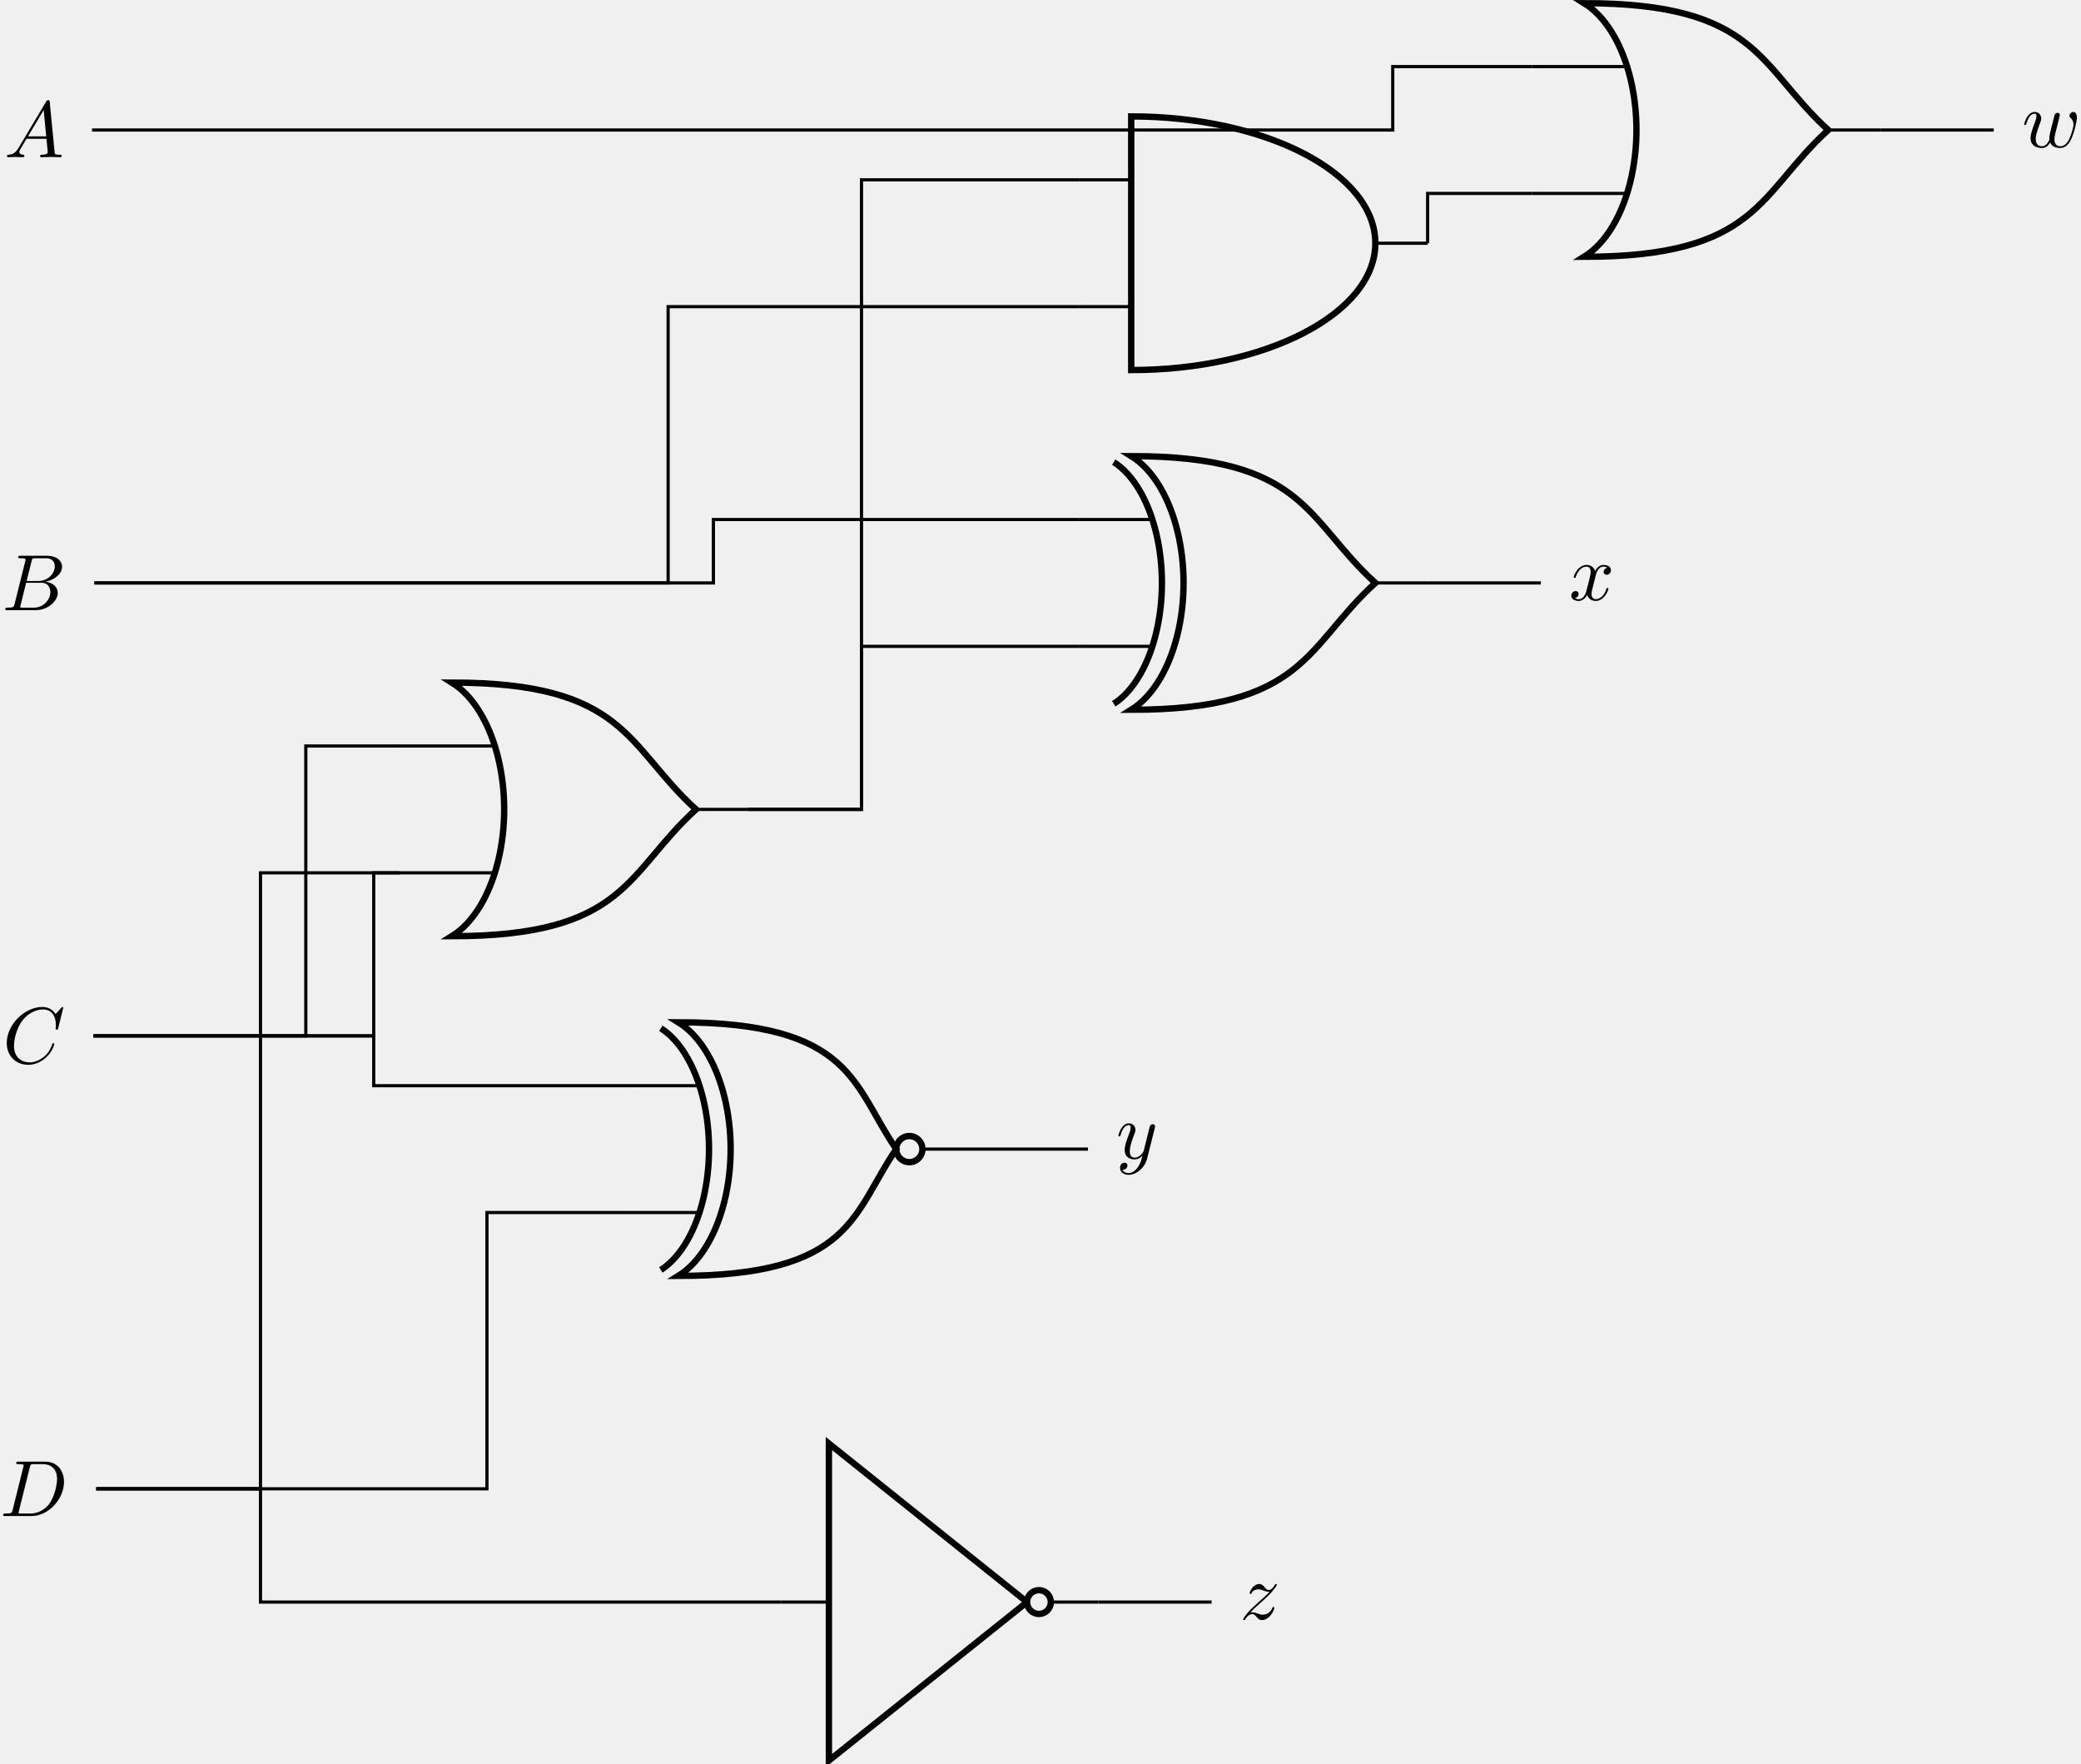
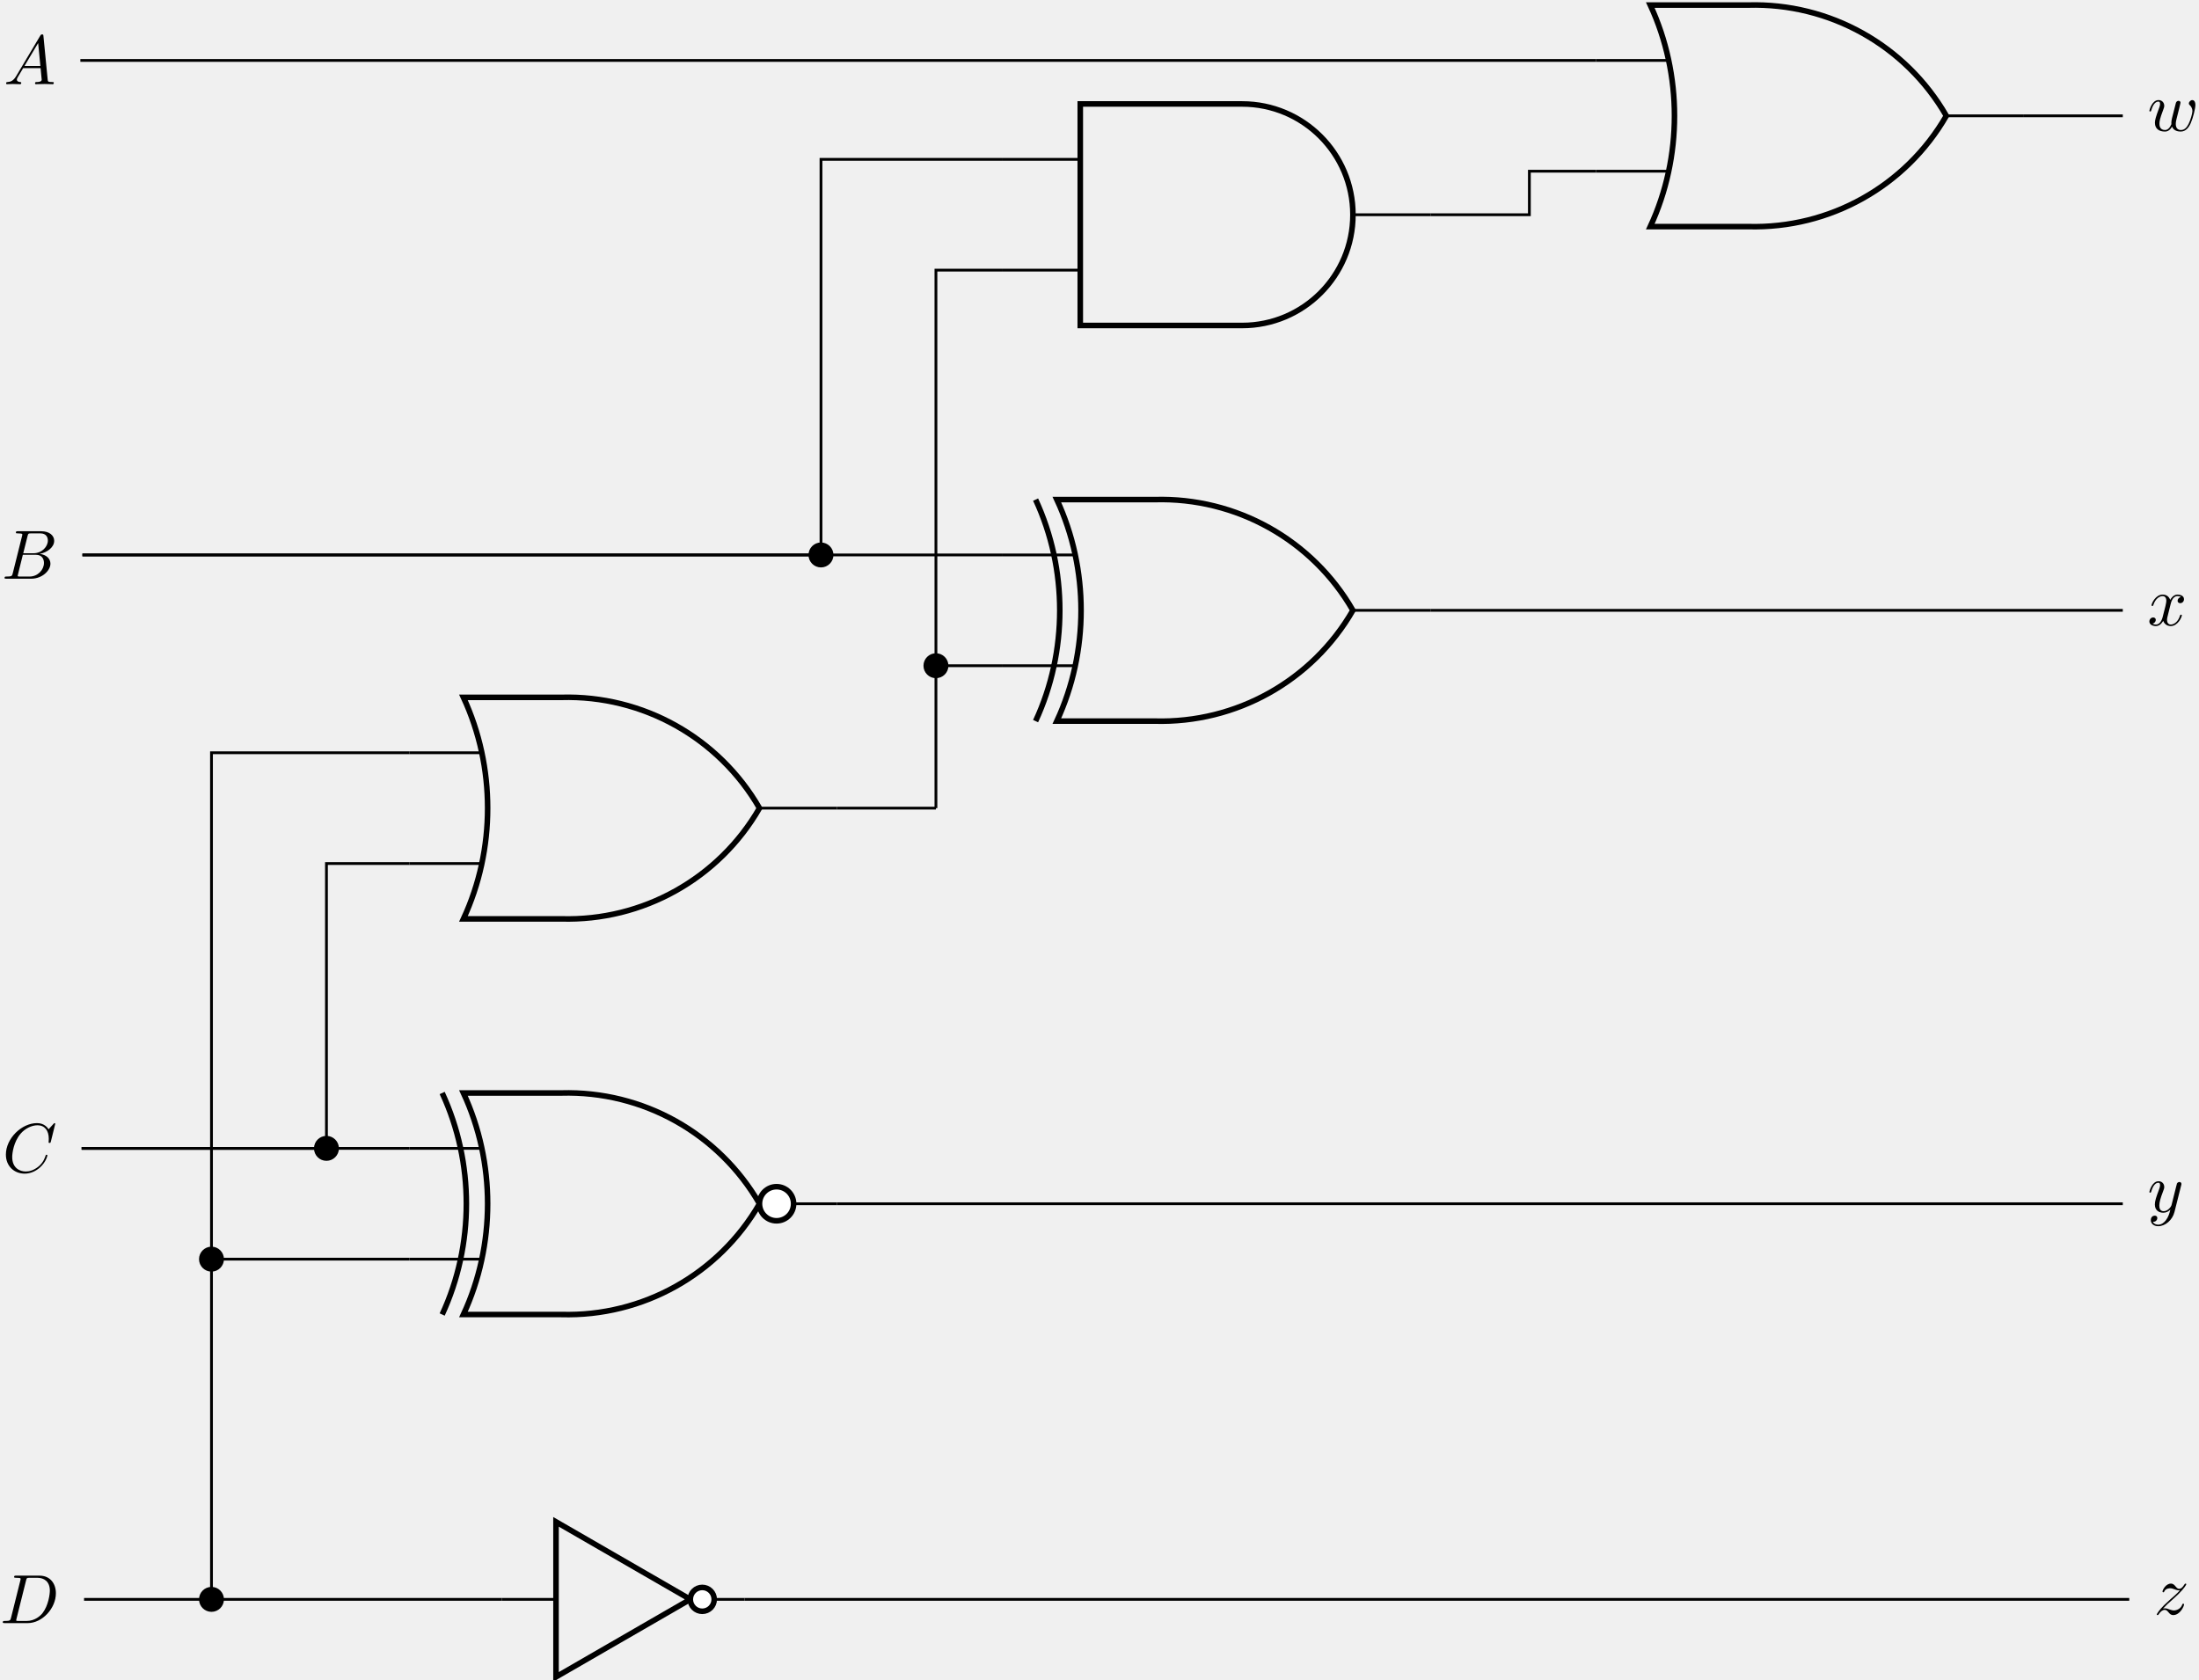
- <svg xmlns="http://www.w3.org/2000/svg" xmlns:xlink="http://www.w3.org/1999/xlink" version="1.1" width="260.496pt" height="220.77pt" viewBox="-58.717 -62.039 260.496 220.77">
+ <svg xmlns="http://www.w3.org/2000/svg" xmlns:xlink="http://www.w3.org/1999/xlink" version="1.1" width="315.126pt" height="240.711pt" viewBox="-58.717 -62.039 315.126 240.711">
  <defs>
    <path id="g0-65" d="M1.783-1.146C1.385-.478 .996-.339 .558-.309C.438-.299 .349-.299 .349-.11C.349-.05 .399 0 .478 0C.747 0 1.056-.03 1.335-.03C1.664-.03 2.012 0 2.331 0C2.391 0 2.521 0 2.521-.189C2.521-.299 2.431-.309 2.361-.309C2.132-.329 1.893-.408 1.893-.658C1.893-.777 1.953-.887 2.032-1.026L2.79-2.301H5.29C5.31-2.092 5.45-.737 5.45-.638C5.45-.339 4.932-.309 4.732-.309C4.593-.309 4.493-.309 4.493-.11C4.493 0 4.613 0 4.633 0C5.041 0 5.469-.03 5.878-.03C6.127-.03 6.755 0 7.004 0C7.064 0 7.183 0 7.183-.199C7.183-.309 7.083-.309 6.954-.309C6.336-.309 6.336-.379 6.306-.667L5.699-6.894C5.679-7.093 5.679-7.133 5.509-7.133C5.35-7.133 5.31-7.064 5.25-6.964L1.783-1.146ZM2.979-2.61L4.941-5.898L5.26-2.61H2.979Z" />
    <path id="g0-66" d="M1.594-.777C1.494-.389 1.474-.309 .687-.309C.518-.309 .418-.309 .418-.11C.418 0 .508 0 .687 0H4.244C5.818 0 6.994-1.176 6.994-2.152C6.994-2.869 6.416-3.447 5.45-3.557C6.486-3.746 7.532-4.483 7.532-5.43C7.532-6.167 6.874-6.804 5.679-6.804H2.331C2.142-6.804 2.042-6.804 2.042-6.605C2.042-6.496 2.132-6.496 2.321-6.496C2.341-6.496 2.531-6.496 2.7-6.476C2.879-6.456 2.969-6.446 2.969-6.316C2.969-6.276 2.959-6.247 2.929-6.127L1.594-.777ZM3.098-3.646L3.716-6.117C3.806-6.466 3.826-6.496 4.254-6.496H5.539C6.416-6.496 6.625-5.908 6.625-5.469C6.625-4.593 5.768-3.646 4.553-3.646H3.098ZM2.65-.309C2.511-.309 2.491-.309 2.431-.319C2.331-.329 2.301-.339 2.301-.418C2.301-.448 2.301-.468 2.351-.648L3.039-3.427H4.922C5.878-3.427 6.067-2.69 6.067-2.262C6.067-1.275 5.181-.309 4.005-.309H2.65Z" />
    <path id="g0-67" d="M7.572-6.924C7.572-6.954 7.552-7.024 7.462-7.024C7.432-7.024 7.422-7.014 7.313-6.904L6.615-6.137C6.526-6.276 6.067-7.024 4.961-7.024C2.74-7.024 .498-4.822 .498-2.511C.498-.867 1.674 .219 3.198 .219C4.065 .219 4.822-.179 5.35-.638C6.276-1.455 6.446-2.361 6.446-2.391C6.446-2.491 6.346-2.491 6.326-2.491C6.267-2.491 6.217-2.471 6.197-2.391C6.107-2.102 5.878-1.395 5.191-.817C4.503-.259 3.875-.09 3.357-.09C2.461-.09 1.405-.608 1.405-2.162C1.405-2.73 1.614-4.344 2.61-5.509C3.218-6.217 4.154-6.715 5.041-6.715C6.057-6.715 6.645-5.948 6.645-4.792C6.645-4.394 6.615-4.384 6.615-4.284S6.725-4.184 6.765-4.184C6.894-4.184 6.894-4.204 6.944-4.384L7.572-6.924Z" />
    <path id="g0-68" d="M1.584-.777C1.484-.389 1.465-.309 .677-.309C.508-.309 .399-.309 .399-.12C.399 0 .488 0 .677 0H3.975C6.047 0 8.01-2.102 8.01-4.284C8.01-5.689 7.163-6.804 5.669-6.804H2.321C2.132-6.804 2.022-6.804 2.022-6.615C2.022-6.496 2.112-6.496 2.311-6.496C2.441-6.496 2.62-6.486 2.74-6.476C2.899-6.456 2.959-6.426 2.959-6.316C2.959-6.276 2.949-6.247 2.919-6.127L1.584-.777ZM3.736-6.117C3.826-6.466 3.846-6.496 4.274-6.496H5.34C6.316-6.496 7.143-5.968 7.143-4.653C7.143-4.164 6.944-2.531 6.097-1.435C5.808-1.066 5.021-.309 3.796-.309H2.67C2.531-.309 2.511-.309 2.451-.319C2.351-.329 2.321-.339 2.321-.418C2.321-.448 2.321-.468 2.371-.648L3.736-6.117Z" />
    <path id="g0-119" d="M4.603-3.377C4.653-3.597 4.752-3.965 4.752-4.025C4.752-4.204 4.613-4.294 4.463-4.294C4.344-4.294 4.164-4.214 4.095-4.015C4.065-3.945 3.597-2.042 3.527-1.783C3.457-1.484 3.437-1.305 3.437-1.126C3.437-1.016 3.437-.996 3.447-.946C3.218-.418 2.919-.11 2.531-.11C1.733-.11 1.733-.847 1.733-1.016C1.733-1.335 1.783-1.724 2.252-2.949C2.361-3.248 2.421-3.387 2.421-3.587C2.421-4.035 2.092-4.403 1.604-4.403C.658-4.403 .289-2.959 .289-2.869C.289-2.77 .389-2.77 .408-2.77C.508-2.77 .518-2.79 .568-2.949C.837-3.875 1.225-4.184 1.574-4.184C1.664-4.184 1.823-4.174 1.823-3.856C1.823-3.606 1.714-3.328 1.644-3.158C1.205-1.983 1.086-1.524 1.086-1.146C1.086-.239 1.753 .11 2.501 .11C2.67 .11 3.138 .11 3.537-.588C3.796 .05 4.483 .11 4.782 .11C5.529 .11 5.968-.518 6.227-1.116C6.565-1.893 6.884-3.228 6.884-3.706C6.884-4.254 6.615-4.403 6.446-4.403C6.197-4.403 5.948-4.144 5.948-3.925C5.948-3.796 6.007-3.736 6.097-3.656C6.207-3.547 6.456-3.288 6.456-2.809C6.456-2.471 6.167-1.494 5.908-.986C5.649-.458 5.3-.11 4.812-.11C4.344-.11 4.075-.408 4.075-.976C4.075-1.255 4.144-1.564 4.184-1.704L4.603-3.377Z" />
    <path id="g0-120" d="M3.328-3.009C3.387-3.268 3.616-4.184 4.314-4.184C4.364-4.184 4.603-4.184 4.812-4.055C4.533-4.005 4.334-3.756 4.334-3.517C4.334-3.357 4.443-3.168 4.712-3.168C4.932-3.168 5.25-3.347 5.25-3.746C5.25-4.264 4.663-4.403 4.324-4.403C3.746-4.403 3.397-3.875 3.278-3.646C3.029-4.304 2.491-4.403 2.202-4.403C1.166-4.403 .598-3.118 .598-2.869C.598-2.77 .697-2.77 .717-2.77C.797-2.77 .827-2.79 .847-2.879C1.186-3.935 1.843-4.184 2.182-4.184C2.371-4.184 2.72-4.095 2.72-3.517C2.72-3.208 2.55-2.54 2.182-1.146C2.022-.528 1.674-.11 1.235-.11C1.176-.11 .946-.11 .737-.239C.986-.289 1.205-.498 1.205-.777C1.205-1.046 .986-1.126 .837-1.126C.538-1.126 .289-.867 .289-.548C.289-.09 .787 .11 1.225 .11C1.883 .11 2.242-.588 2.271-.648C2.391-.279 2.75 .11 3.347 .11C4.374 .11 4.941-1.176 4.941-1.425C4.941-1.524 4.852-1.524 4.822-1.524C4.732-1.524 4.712-1.484 4.692-1.415C4.364-.349 3.686-.11 3.367-.11C2.979-.11 2.819-.428 2.819-.767C2.819-.986 2.879-1.205 2.989-1.644L3.328-3.009Z" />
    <path id="g0-121" d="M4.842-3.796C4.882-3.935 4.882-3.955 4.882-4.025C4.882-4.204 4.742-4.294 4.593-4.294C4.493-4.294 4.334-4.234 4.244-4.085C4.224-4.035 4.144-3.726 4.105-3.547C4.035-3.288 3.965-3.019 3.905-2.75L3.457-.956C3.417-.807 2.989-.11 2.331-.11C1.823-.11 1.714-.548 1.714-.917C1.714-1.375 1.883-1.993 2.222-2.869C2.381-3.278 2.421-3.387 2.421-3.587C2.421-4.035 2.102-4.403 1.604-4.403C.658-4.403 .289-2.959 .289-2.869C.289-2.77 .389-2.77 .408-2.77C.508-2.77 .518-2.79 .568-2.949C.837-3.885 1.235-4.184 1.574-4.184C1.654-4.184 1.823-4.184 1.823-3.866C1.823-3.616 1.724-3.357 1.654-3.168C1.255-2.112 1.076-1.544 1.076-1.076C1.076-.189 1.704 .11 2.291 .11C2.68 .11 3.019-.06 3.298-.339C3.168 .179 3.049 .667 2.65 1.196C2.391 1.534 2.012 1.823 1.554 1.823C1.415 1.823 .966 1.793 .797 1.405C.956 1.405 1.086 1.405 1.225 1.285C1.325 1.196 1.425 1.066 1.425 .877C1.425 .568 1.156 .528 1.056 .528C.827 .528 .498 .687 .498 1.176C.498 1.674 .936 2.042 1.554 2.042C2.58 2.042 3.606 1.136 3.885 .01L4.842-3.796Z" />
    <path id="g0-122" d="M1.325-.827C1.863-1.405 2.152-1.654 2.511-1.963C2.511-1.973 3.128-2.501 3.487-2.859C4.433-3.786 4.653-4.264 4.653-4.304C4.653-4.403 4.563-4.403 4.543-4.403C4.473-4.403 4.443-4.384 4.394-4.294C4.095-3.816 3.885-3.656 3.646-3.656S3.288-3.806 3.138-3.975C2.949-4.204 2.78-4.403 2.451-4.403C1.704-4.403 1.245-3.477 1.245-3.268C1.245-3.218 1.275-3.158 1.365-3.158S1.474-3.208 1.494-3.268C1.684-3.726 2.262-3.736 2.341-3.736C2.55-3.736 2.74-3.666 2.969-3.587C3.367-3.437 3.477-3.437 3.736-3.437C3.377-3.009 2.54-2.291 2.351-2.132L1.455-1.295C.777-.628 .428-.06 .428 .01C.428 .11 .528 .11 .548 .11C.628 .11 .648 .09 .707-.02C.936-.369 1.235-.638 1.554-.638C1.783-.638 1.883-.548 2.132-.259C2.301-.05 2.481 .11 2.77 .11C3.756 .11 4.334-1.156 4.334-1.425C4.334-1.474 4.294-1.524 4.214-1.524C4.125-1.524 4.105-1.465 4.075-1.395C3.846-.747 3.208-.558 2.879-.558C2.68-.558 2.501-.618 2.291-.687C1.953-.817 1.803-.857 1.594-.857C1.574-.857 1.415-.857 1.325-.827Z" />
  </defs>
  <g id="page1">
-     <g transform="matrix(1 0 0 1 -3.736 -166.6769)">
-       <use x="-54.454" y="124.314" xlink:href="#g0-65" />
+     <path d="M20.961 167.16H13.184" stroke="#000" fill="none" stroke-width=".399" />
+     <path d="M20.961 156.051L40.207 167.16L20.961 178.273Z" stroke="#000" fill="none" stroke-width=".797" />
+     <path d="M43.633 167.16H47.988" stroke="#000" fill="none" stroke-width=".399" stroke-miterlimit="10" />
+     <path d="M43.633 167.16C43.633 166.215 42.863 165.449 41.922 165.449C40.977 165.449 40.207 166.215 40.207 167.16C40.207 168.105 40.977 168.871 41.922 168.871C42.863 168.871 43.633 168.105 43.633 167.16Z" fill="#fff" />
+     <path d="M43.633 167.16C43.633 166.215 42.863 165.449 41.922 165.449C40.977 165.449 40.207 166.215 40.207 167.16C40.207 168.105 40.977 168.871 41.922 168.871C42.863 168.871 43.633 168.105 43.633 167.16Z" stroke="#000" fill="none" stroke-width=".797" stroke-miterlimit="10" />
+     <path d="M10.102 102.531H-.062" stroke="#000" fill="none" stroke-width=".399" stroke-miterlimit="10" />
+     <path d="M10.102 118.406H-.062" stroke="#000" fill="none" stroke-width=".399" stroke-miterlimit="10" />
+     <path d="M11.047 94.594H21.73C33.391 94.266 44.293 100.363 50.121 110.465C44.293 120.57 33.387 126.668 21.73 126.34H7.695C12.32 116.371 12.32 104.562 7.695 94.594Z" stroke="#000" fill="none" stroke-width=".797" stroke-miterlimit="10" />
+     <path d="M4.648 126.34C9.273 116.371 9.273 104.562 4.648 94.594" stroke="#000" fill="none" stroke-width=".797" stroke-miterlimit="10" />
+     <path d="M55.012 110.469H61.234" stroke="#000" fill="none" stroke-width=".399" stroke-miterlimit="10" />
+     <path d="M55.012 110.469C55.012 109.117 53.918 108.023 52.566 108.023C51.219 108.023 50.121 109.117 50.121 110.469C50.121 111.816 51.219 112.91 52.566 112.91C53.918 112.91 55.012 111.816 55.012 110.469Z" fill="#fff" />
+     <path d="M55.012 110.469C55.012 109.117 53.918 108.023 52.566 108.023C51.219 108.023 50.121 109.117 50.121 110.469C50.121 111.816 51.219 112.91 52.566 112.91C53.918 112.91 55.012 111.816 55.012 110.469Z" stroke="#000" fill="none" stroke-width=".797" stroke-miterlimit="10" />
+     <path d="M10.102 45.836H-.062" stroke="#000" fill="none" stroke-width=".399" stroke-miterlimit="10" />
+     <path d="M10.102 61.711H-.062" stroke="#000" fill="none" stroke-width=".399" stroke-miterlimit="10" />
+     <path d="M11.047 37.898H21.73C33.391 37.574 44.293 43.668 50.121 53.773C44.293 63.879 33.387 69.973 21.73 69.644L7.695 69.648C12.32 59.68 12.32 47.867 7.695 37.898Z" stroke="#000" fill="none" stroke-width=".797" stroke-miterlimit="10" />
+     <path d="M50.121 53.773H61.234" stroke="#000" fill="none" stroke-width=".399" stroke-miterlimit="10" />
+     <path d="M95.141 17.488H84.976" stroke="#000" fill="none" stroke-width=".399" stroke-miterlimit="10" />
+     <path d="M95.141 33.363H84.976" stroke="#000" fill="none" stroke-width=".399" stroke-miterlimit="10" />
+     <path d="M96.09 9.555H106.769C118.43 9.227 129.336 15.32 135.16 25.426C129.336 35.531 118.43 41.625 106.769 41.301H92.734C97.359 31.332 97.359 19.523 92.734 9.555Z" stroke="#000" fill="none" stroke-width=".797" stroke-miterlimit="10" />
+     <path d="M89.687 41.301C94.312 31.332 94.312 19.523 89.687 9.555" stroke="#000" fill="none" stroke-width=".797" stroke-miterlimit="10" />
+     <path d="M135.164 25.426H146.273" stroke="#000" fill="none" stroke-width=".399" stroke-miterlimit="10" />
+     <path d="M96.09-39.203H84.976M96.09-23.328H84.976" stroke="#000" fill="none" stroke-width=".399" stroke-miterlimit="10" />
+     <path d="M96.09-47.141H119.289C128.055-47.141 135.164-40.035 135.164-31.266C135.164-22.5 128.055-15.395 119.289-15.395H96.09Z" stroke="#000" fill="none" stroke-width=".797" stroke-miterlimit="10" />
+     <path d="M135.164-31.266H146.273" stroke="#000" fill="none" stroke-width=".399" stroke-miterlimit="10" />
+     <path d="M180.18-53.379H170.019" stroke="#000" fill="none" stroke-width=".399" stroke-miterlimit="10" />
+     <path d="M180.18-37.504H170.019" stroke="#000" fill="none" stroke-width=".399" stroke-miterlimit="10" />
+     <path d="M181.129-61.312H191.808C203.469-61.641 214.375-55.547 220.203-45.441C214.375-35.336 203.469-29.242 191.808-29.566H177.777C182.398-39.535 182.398-51.344 177.777-61.312Z" stroke="#000" fill="none" stroke-width=".797" stroke-miterlimit="10" />
+     <path d="M220.203-45.441H231.316" stroke="#000" fill="none" stroke-width=".399" stroke-miterlimit="10" />
+     <g transform="matrix(1 0 0 1 -32.6093 3.404)">
+       <use x="-26.108" y="167.161" xlink:href="#g0-68" />
    </g>
-     <g transform="matrix(1 0 0 1 -4.0283 -109.9833)">
-       <use x="-54.454" y="124.314" xlink:href="#g0-66" />
+     <g transform="matrix(1 0 0 1 -32.2634 -61.227)">
+       <use x="-26.108" y="167.161" xlink:href="#g0-67" />
    </g>
-     <g transform="matrix(1 0 0 1 -3.9166 -53.2897)">
-       <use x="-54.454" y="124.314" xlink:href="#g0-67" />
+     <g transform="matrix(1 0 0 1 -32.3751 -146.2671)">
+       <use x="-26.108" y="167.161" xlink:href="#g0-66" />
    </g>
-     <g transform="matrix(1 0 0 1 -4.2625 3.404)">
-       <use x="-54.454" y="124.314" xlink:href="#g0-68" />
+     <g transform="matrix(1 0 0 1 -32.0828 -217.1341)">
+       <use x="-26.108" y="167.161" xlink:href="#g0-65" />
    </g>
-     <path d="M69.848 138.488L45.043 118.645V158.332L69.848 138.488" stroke="#000" fill="none" stroke-width=".797" stroke-miterlimit="10" />
-     <path d="M72.825 138.488C72.825 137.664 72.157 137 71.336 137C70.512 137 69.848 137.664 69.848 138.488C69.848 139.309 70.512 139.977 71.336 139.977C72.157 139.977 72.825 139.309 72.825 138.488Z" stroke="#000" fill="none" stroke-width=".797" stroke-miterlimit="10" />
-     <path d="M39.09 138.488H45.043M78.778 138.488H72.825" stroke="#000" fill="none" stroke-width=".399" stroke-miterlimit="10" />
-     <path d="M-46.672 124.312H-26.109V138.488H39.09" stroke="#000" fill="none" stroke-width=".399" stroke-miterlimit="10" />
-     <path d="M78.778 138.488H92.95" stroke="#000" fill="none" stroke-width=".399" stroke-miterlimit="10" />
-     <g transform="matrix(1 0 0 1 150.9231 16.318)">
-       <use x="-54.454" y="124.314" xlink:href="#g0-122" />
+     <path d="M-46.672 167.16H13.184" stroke="#000" fill="none" stroke-width=".399" stroke-miterlimit="10" />
+     <path d="M-.062 118.406H-14.234M-14.234 118.406H-28.41" stroke="#000" fill="none" stroke-width=".399" stroke-miterlimit="10" />
+     <path d="M-26.824 118.406C-26.824 117.527-27.531 116.816-28.41 116.816C-29.285 116.816-29.996 117.527-29.996 118.406C-29.996 119.281-29.285 119.992-28.41 119.992C-27.531 119.992-26.824 119.281-26.824 118.406Z" />
+     <path d="M-26.824 118.406C-26.824 117.527-27.531 116.816-28.41 116.816C-29.285 116.816-29.996 117.527-29.996 118.406C-29.996 119.281-29.285 119.992-28.41 119.992C-27.531 119.992-26.824 119.281-26.824 118.406Z" stroke="#000" fill="none" stroke-width=".399" stroke-miterlimit="10" />
+     <path d="M-28.41 118.406V45.836H-.062" stroke="#000" fill="none" stroke-width=".399" stroke-miterlimit="10" />
+     <path d="M-28.41 167.16V142.781M-28.41 142.781V118.406" stroke="#000" fill="none" stroke-width=".399" stroke-miterlimit="10" />
+     <path d="M-26.824 167.16C-26.824 166.285-27.531 165.574-28.41 165.574C-29.285 165.574-29.996 166.285-29.996 167.16C-29.996 168.039-29.285 168.75-28.41 168.75C-27.531 168.75-26.824 168.039-26.824 167.16Z" />
+     <path d="M-26.824 167.16C-26.824 166.285-27.531 165.574-28.41 165.574C-29.285 165.574-29.996 166.285-29.996 167.16C-29.996 168.039-29.285 168.75-28.41 168.75C-27.531 168.75-26.824 168.039-26.824 167.16Z" stroke="#000" fill="none" stroke-width=".399" stroke-miterlimit="10" />
+     <path d="M-47.02 102.531H-.062" stroke="#000" fill="none" stroke-width=".399" stroke-miterlimit="10" />
+     <path d="M-47.02 102.531H-11.934" stroke="#000" fill="none" stroke-width=".399" stroke-miterlimit="10" />
+     <path d="M-11.934 102.531V82.121M-11.934 82.121V61.711H-.062" stroke="#000" fill="none" stroke-width=".399" stroke-miterlimit="10" />
+     <path d="M-10.348 102.531C-10.348 101.652-11.059 100.941-11.934 100.941C-12.812 100.941-13.523 101.652-13.523 102.531C-13.523 103.406-12.812 104.117-11.934 104.117C-11.059 104.117-10.348 103.406-10.348 102.531Z" />
+     <path d="M-10.348 102.531C-10.348 101.652-11.059 100.941-11.934 100.941C-12.812 100.941-13.523 101.652-13.523 102.531C-13.523 103.406-12.812 104.117-11.934 104.117C-11.059 104.117-10.348 103.406-10.348 102.531Z" stroke="#000" fill="none" stroke-width=".399" stroke-miterlimit="10" />
+     <path d="M-46.906 17.488H84.976" stroke="#000" fill="none" stroke-width=".399" stroke-miterlimit="10" />
+     <path d="M-46.906 17.488H2.238M2.238 17.488H58.934V-39.203H84.976" stroke="#000" fill="none" stroke-width=".399" stroke-miterlimit="10" />
+     <path d="M60.52 17.488C60.52 16.613 59.809 15.902 58.934 15.902C58.055 15.902 57.344 16.613 57.344 17.488C57.344 18.367 58.055 19.078 58.934 19.078C59.809 19.078 60.52 18.367 60.52 17.488Z" />
+     <path d="M60.52 17.488C60.52 16.613 59.809 15.902 58.934 15.902C58.055 15.902 57.344 16.613 57.344 17.488C57.344 18.367 58.055 19.078 58.934 19.078C59.809 19.078 60.52 18.367 60.52 17.488Z" stroke="#000" fill="none" stroke-width=".399" stroke-miterlimit="10" />
+     <path d="M-47.199-53.379H170.019" stroke="#000" fill="none" stroke-width=".399" stroke-miterlimit="10" />
+     <path d="M61.234 53.773H75.406" stroke="#000" fill="none" stroke-width=".399" stroke-miterlimit="10" />
+     <path d="M75.406 53.773V43.57M75.406 43.57V33.363V-23.328H84.976" stroke="#000" fill="none" stroke-width=".399" stroke-miterlimit="10" />
+     <path d="M76.996 33.363C76.996 32.488 76.285 31.777 75.406 31.777C74.531 31.777 73.82 32.488 73.82 33.363C73.82 34.242 74.531 34.949 75.406 34.949C76.285 34.949 76.996 34.242 76.996 33.363Z" />
+     <path d="M76.996 33.363C76.996 32.488 76.285 31.777 75.406 31.777C74.531 31.777 73.82 32.488 73.82 33.363C73.82 34.242 74.531 34.949 75.406 34.949C76.285 34.949 76.996 34.242 76.996 33.363Z" stroke="#000" fill="none" stroke-width=".399" stroke-miterlimit="10" />
+     <path d="M75.406 33.363H84.976" stroke="#000" fill="none" stroke-width=".399" stroke-miterlimit="10" />
+     <path d="M146.273-31.266H160.449V-37.504H170.019" stroke="#000" fill="none" stroke-width=".399" stroke-miterlimit="10" />
+     <path d="M47.988 167.16H246.414" stroke="#000" fill="none" stroke-width=".399" stroke-miterlimit="10" />
+     <g transform="matrix(1 0 0 1 276.0419 2.145)">
+       <use x="-26.108" y="167.161" xlink:href="#g0-122" />
    </g>
-     <path d="M19.645 73.856H28.57M19.645 89.731H28.57M63.297 81.793H56.75" stroke="#000" fill="none" stroke-width=".399" stroke-miterlimit="10" />
-     <path d="M26.191 65.918C31.359 69.109 34.02 78.805 32.141 87.57C31.133 92.262 28.957 95.957 26.191 97.664C48.02 97.668 48.02 89.731 53.477 81.793C48.02 73.856 48.02 65.918 26.191 65.918ZM56.75 81.793C56.75 80.891 56.016 80.156 55.114 80.156C54.211 80.156 53.477 80.891 53.477 81.793C53.477 82.699 54.211 83.43 55.114 83.43C56.016 83.43 56.75 82.699 56.75 81.793Z" stroke="#000" fill="none" stroke-width=".797" stroke-miterlimit="10" />
-     <path d="M24.008 66.668C28.762 69.711 31.211 78.945 29.48 87.297C28.555 91.769 26.551 95.289 24.008 96.918" stroke="#000" fill="none" stroke-width=".797" stroke-miterlimit="10" />
-     <path d="M-47.02 67.621H-11.934V73.856H19.645" stroke="#000" fill="none" stroke-width=".399" stroke-miterlimit="10" />
-     <path d="M-46.672 124.312H2.238V89.731H19.645" stroke="#000" fill="none" stroke-width=".399" stroke-miterlimit="10" />
-     <path d="M63.297 81.793H77.473" stroke="#000" fill="none" stroke-width=".399" stroke-miterlimit="10" />
-     <g transform="matrix(1 0 0 1 135.4458 -41.344)">
-       <use x="-54.454" y="124.314" xlink:href="#g0-121" />
+     <path d="M61.234 110.469H245.488" stroke="#000" fill="none" stroke-width=".399" stroke-miterlimit="10" />
+     <g transform="matrix(1 0 0 1 275.1159 -55.517)">
+       <use x="-26.108" y="167.161" xlink:href="#g0-121" />
    </g>
-     <path d="M-8.703 31.336H3.227M-8.703 47.211H3.227M34.953 39.273H28.402" stroke="#000" fill="none" stroke-width=".399" stroke-miterlimit="10" />
-     <path d="M-2.156 23.398C3.012 26.59 5.676 36.285 3.793 45.051C2.789 49.742 .609 53.438-2.156 55.145C19.672 55.148 19.672 47.211 28.402 39.273C19.672 31.336 19.672 23.398-2.156 23.398Z" stroke="#000" fill="none" stroke-width=".797" stroke-miterlimit="10" />
-     <path d="M-47.02 67.621H-11.934V47.211H-8.703" stroke="#000" fill="none" stroke-width=".399" stroke-miterlimit="10" />
-     <path d="M-46.672 124.312H-26.109V47.211H-8.703" stroke="#000" fill="none" stroke-width=".399" stroke-miterlimit="10" />
-     <path d="M-47.02 67.621H-20.438V31.336H-8.703" stroke="#000" fill="none" stroke-width=".399" stroke-miterlimit="10" />
-     <path d="M76.336 2.988H85.262M76.336 18.863H85.262M119.993 10.926H113.446" stroke="#000" fill="none" stroke-width=".399" stroke-miterlimit="10" />
-     <path d="M82.887-4.949C88.051-1.758 90.715 7.937 88.836 16.703C87.829 21.395 85.649 25.09 82.887 26.801C104.715 26.801 104.715 18.863 113.446 10.926C104.715 2.988 104.715-4.949 82.887-4.949Z" stroke="#000" fill="none" stroke-width=".797" stroke-miterlimit="10" />
-     <path d="M80.704-4.199C85.454-1.156 87.907 8.078 86.176 16.43C85.25 20.902 83.247 24.426 80.704 26.051" stroke="#000" fill="none" stroke-width=".797" stroke-miterlimit="10" />
-     <path d="M-46.906 10.926H30.586V2.988H76.336" stroke="#000" fill="none" stroke-width=".399" stroke-miterlimit="10" />
-     <path d="M34.953 39.273H49.125V18.863H76.336" stroke="#000" fill="none" stroke-width=".399" stroke-miterlimit="10" />
-     <path d="M119.993 10.926H134.164" stroke="#000" fill="none" stroke-width=".399" stroke-miterlimit="10" />
-     <g transform="matrix(1 0 0 1 192.1394 -111.2425)">
-       <use x="-54.454" y="124.314" xlink:href="#g0-120" />
+     <path d="M146.273 25.426H245.488" stroke="#000" fill="none" stroke-width=".399" stroke-miterlimit="10" />
+     <g transform="matrix(1 0 0 1 275.1159 -139.5893)">
+       <use x="-26.108" y="167.161" xlink:href="#g0-120" />
    </g>
-     <path d="M76.336-39.531H82.887M76.336-23.656H82.887M119.993-31.594H113.446" stroke="#000" fill="none" stroke-width=".399" stroke-miterlimit="10" />
-     <path d="M82.887-47.469V-15.719C99.762-15.719 113.446-22.828 113.446-31.594C113.446-40.359 99.762-47.469 82.887-47.469Z" stroke="#000" fill="none" stroke-width=".797" stroke-miterlimit="10" />
-     <path d="M-46.906 10.926H24.918V-23.656H76.336" stroke="#000" fill="none" stroke-width=".399" stroke-miterlimit="10" />
-     <path d="M34.953 39.273H49.125V-39.531H76.336" stroke="#000" fill="none" stroke-width=".399" stroke-miterlimit="10" />
-     <path d="M133.032-53.703H144.961M133.032-37.828H144.961M176.684-45.766H170.137" stroke="#000" fill="none" stroke-width=".399" stroke-miterlimit="10" />
-     <path d="M139.579-61.641C144.747-58.449 147.407-48.758 145.528-39.992C144.524-35.301 142.344-31.602 139.579-29.895C161.407-29.895 161.407-37.828 170.137-45.766C161.407-53.703 161.407-61.641 139.579-61.641Z" stroke="#000" fill="none" stroke-width=".797" stroke-miterlimit="10" />
-     <path d="M-47.199-45.766H115.625V-53.703H133.032" stroke="#000" fill="none" stroke-width=".399" stroke-miterlimit="10" />
-     <path d="M119.993-31.594V-37.828H133.032" stroke="#000" fill="none" stroke-width=".399" stroke-miterlimit="10" />
-     <path d="M176.684-45.766H190.86" stroke="#000" fill="none" stroke-width=".399" stroke-miterlimit="10" />
-     <g transform="matrix(1 0 0 1 248.8334 -167.9361)">
-       <use x="-54.454" y="124.314" xlink:href="#g0-119" />
+     <path d="M231.316-45.441H245.488" stroke="#000" fill="none" stroke-width=".399" stroke-miterlimit="10" />
+     <g transform="matrix(1 0 0 1 275.1159 -210.4563)">
+       <use x="-26.108" y="167.161" xlink:href="#g0-119" />
    </g>
  </g>
</svg>
